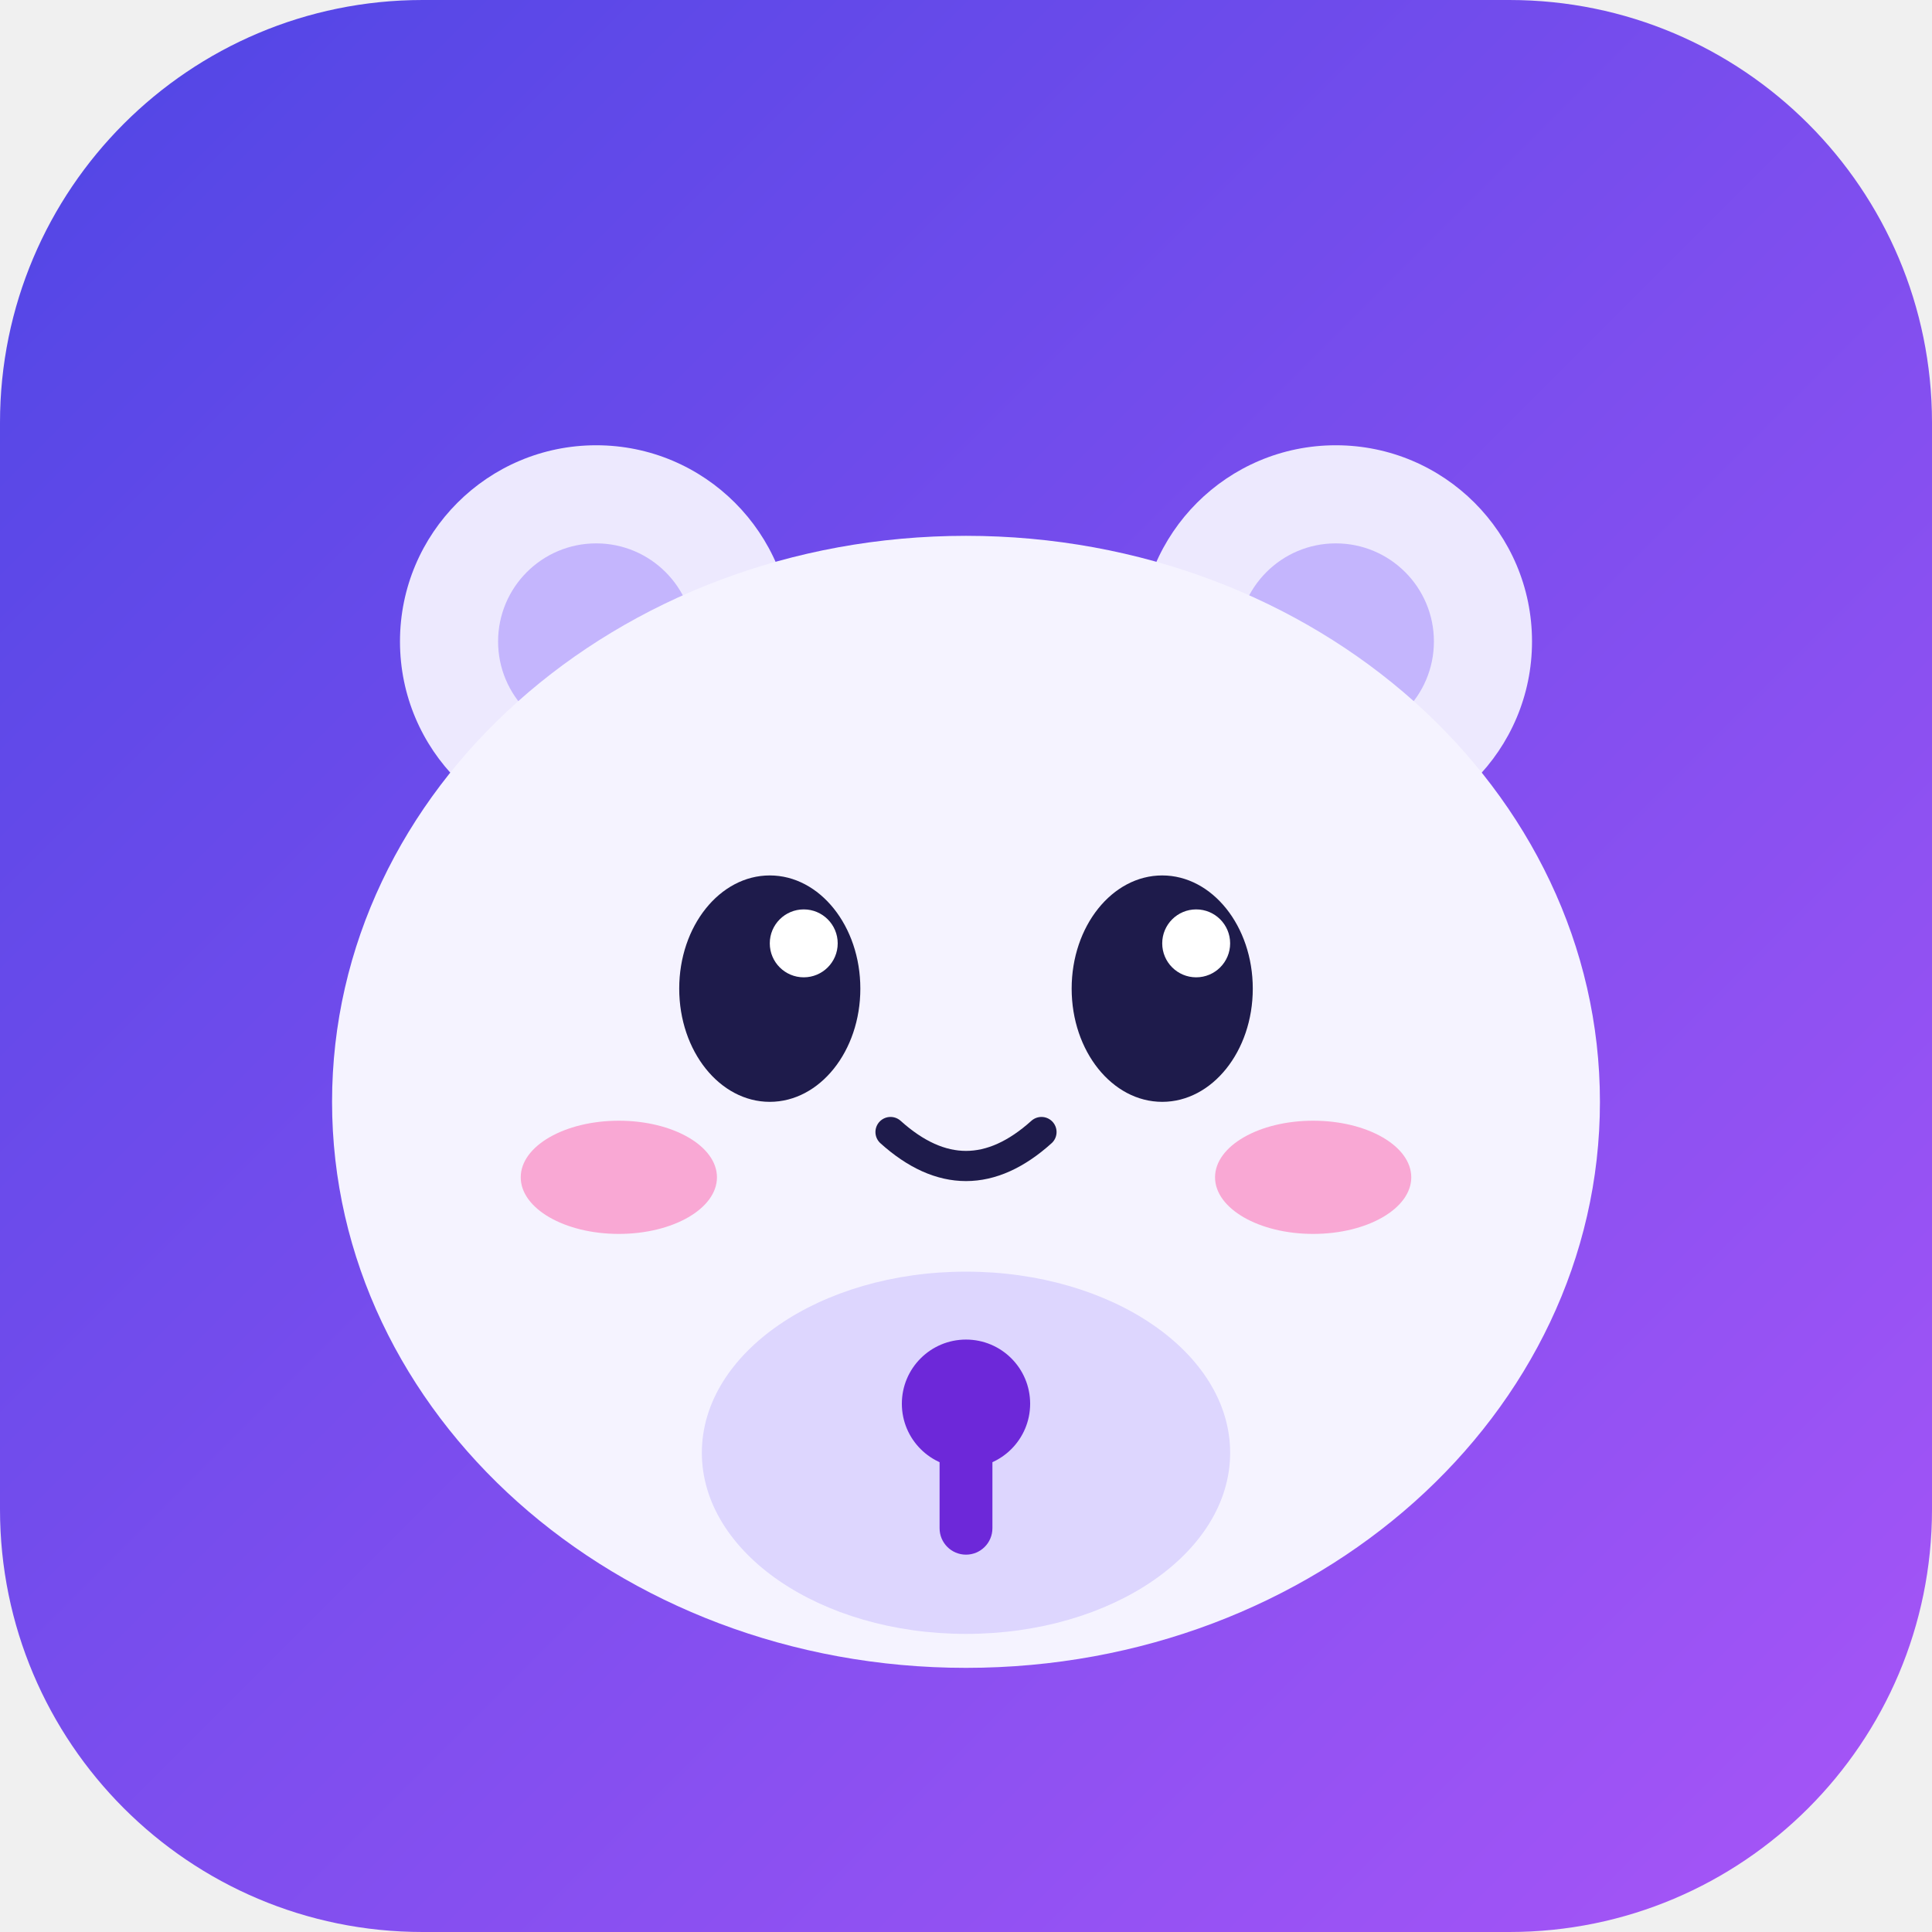
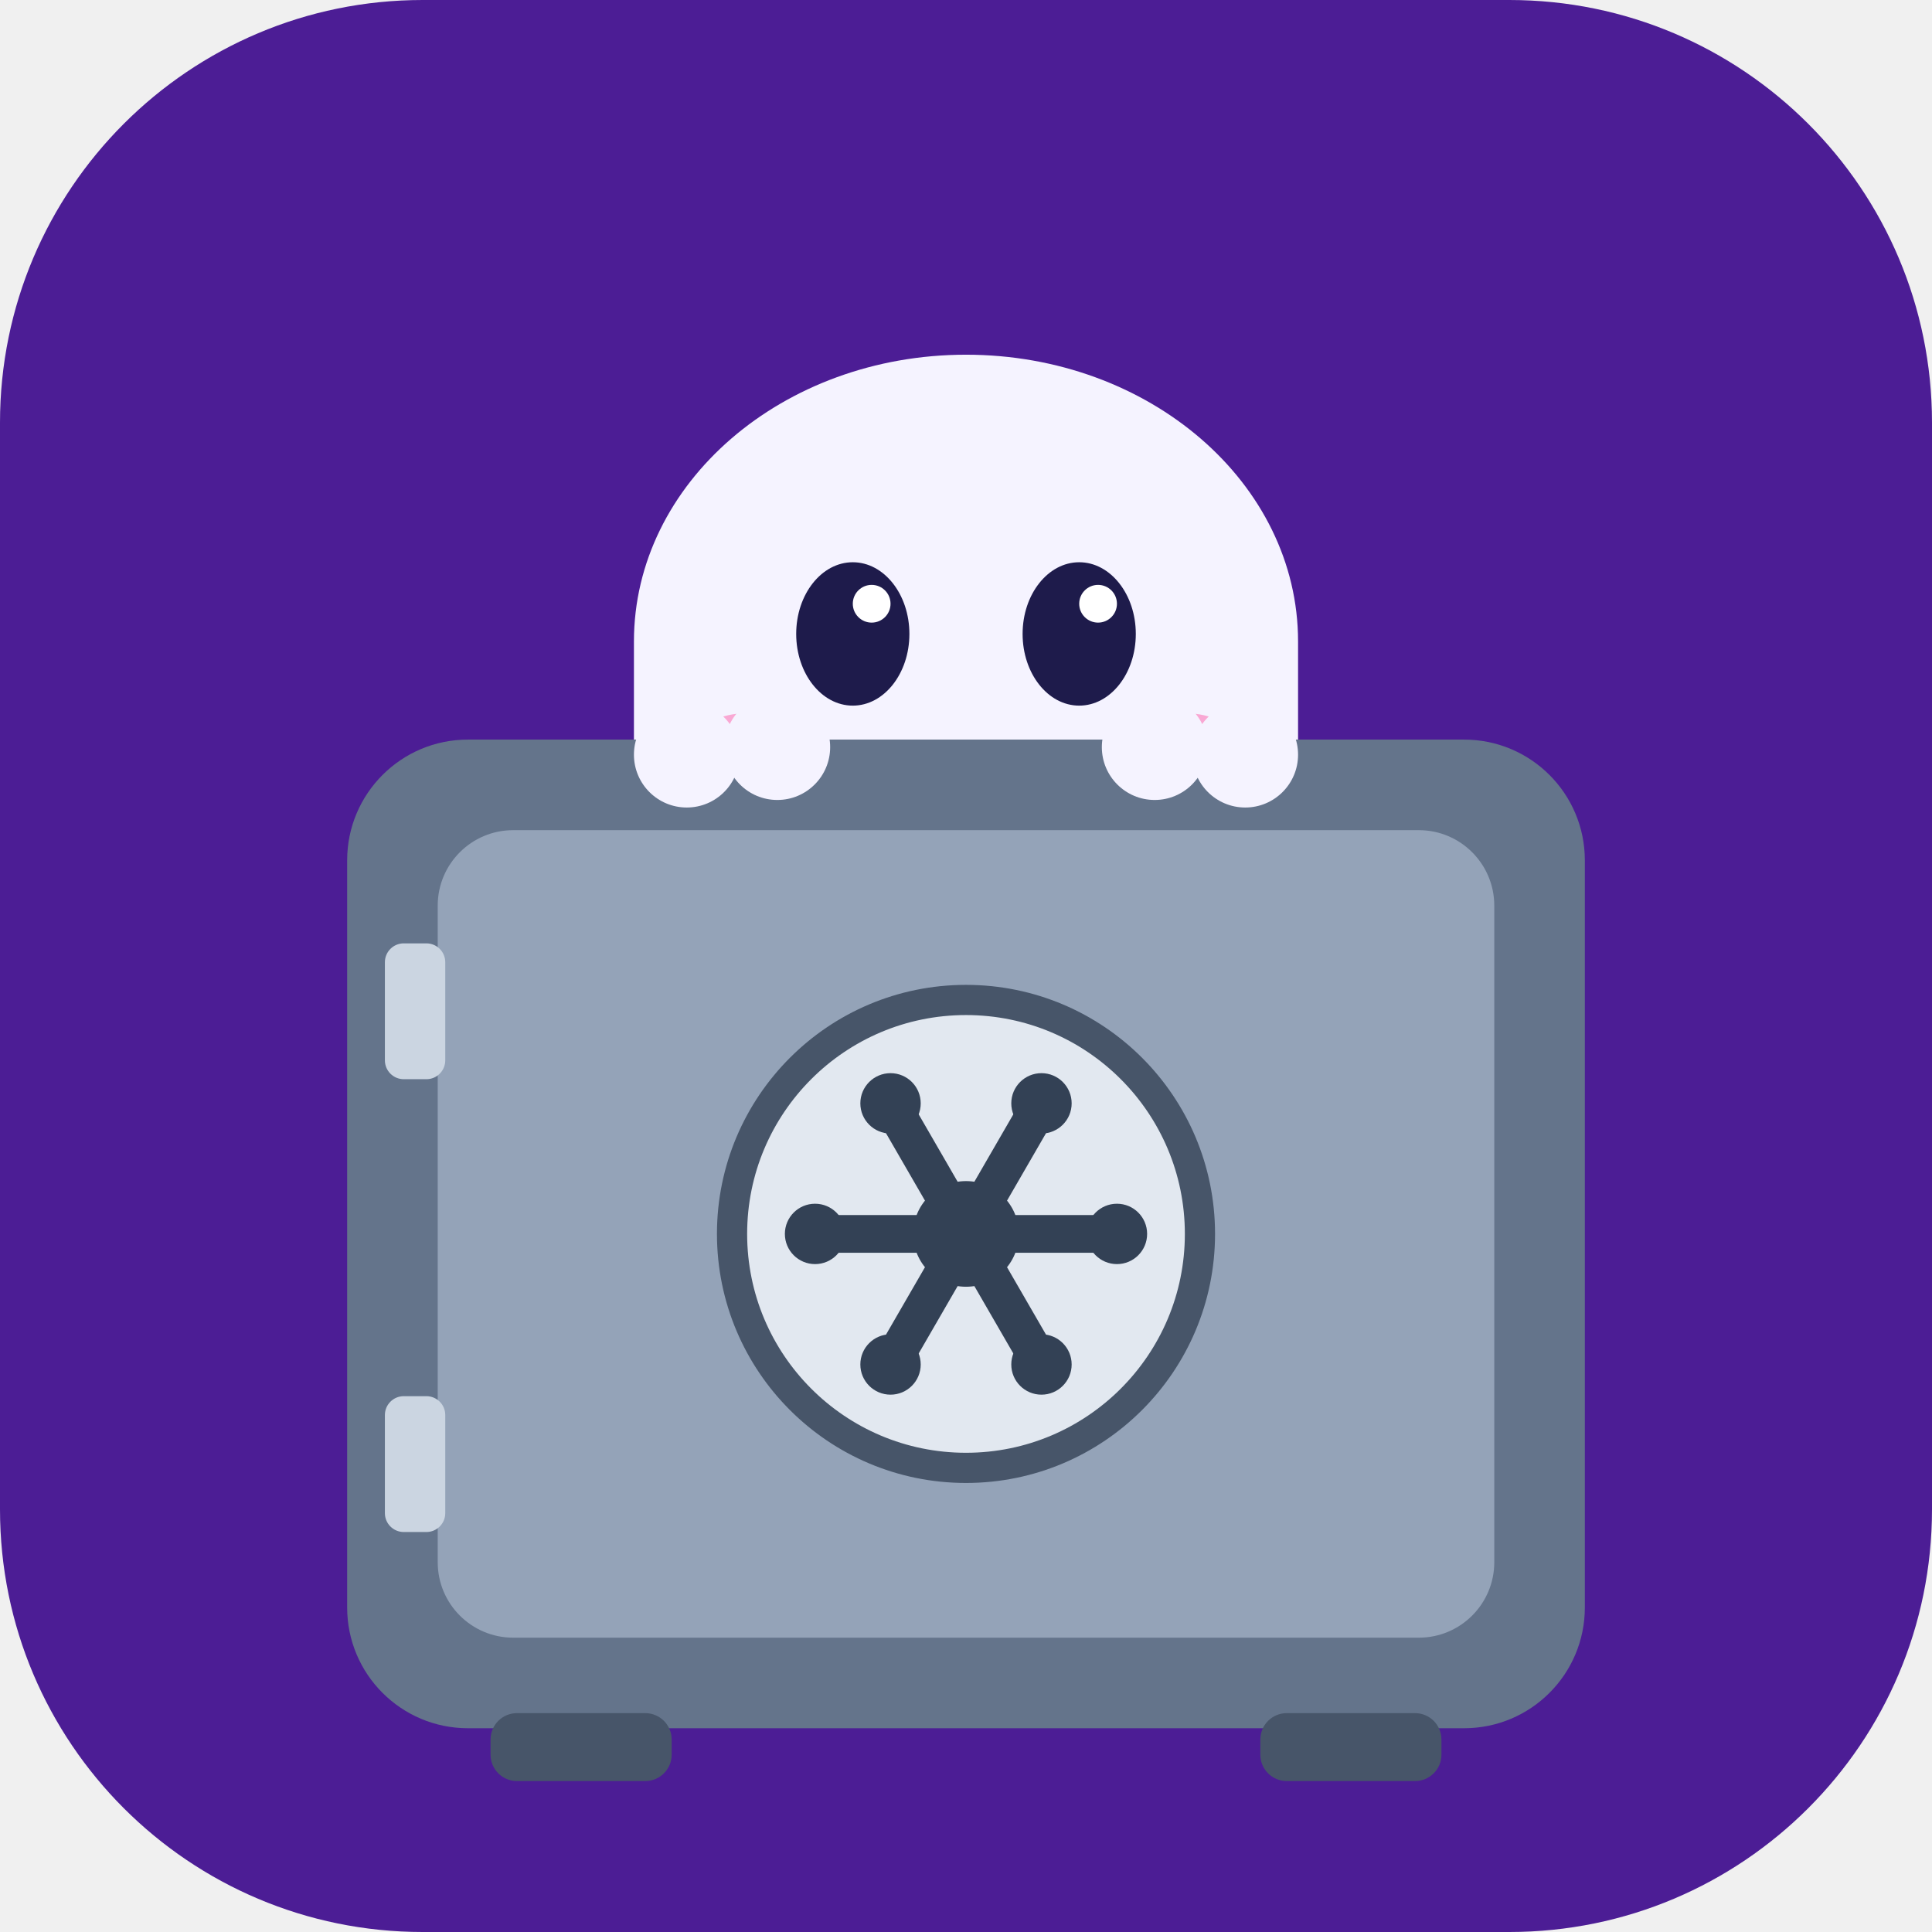
<svg xmlns="http://www.w3.org/2000/svg" viewBox="0 0 512 512">
-   <defs>
-     <linearGradient id="bg" x1="0" y1="0" x2="1" y2="1">
-       <stop offset="0" stop-color="#4f46e5" />
-       <stop offset="1" stop-color="#a855f7" />
-     </linearGradient>
-   </defs>
-   <rect width="512" height="512" rx="112" fill="url(#bg)" />
-   <circle cx="158" cy="170" r="52" fill="#ede9fe" />
-   <circle cx="354" cy="170" r="52" fill="#ede9fe" />
-   <circle cx="158" cy="170" r="26" fill="#c4b5fd" />
-   <circle cx="354" cy="170" r="26" fill="#c4b5fd" />
-   <ellipse cx="256" cy="292" rx="168" ry="150" fill="#f5f3ff" />
-   <ellipse cx="256" cy="385" rx="70" ry="48" fill="#ddd6fe" />
-   <circle cx="256" cy="372" r="17" fill="#6d28d9" />
-   <rect x="249" y="378" width="14" height="34" rx="7" fill="#6d28d9" />
-   <ellipse cx="204" cy="262" rx="24" ry="30" fill="#1e1b4b" />
-   <ellipse cx="308" cy="262" rx="24" ry="30" fill="#1e1b4b" />
-   <circle cx="213" cy="250" r="9" fill="#fff" />
-   <circle cx="317" cy="250" r="9" fill="#fff" />
-   <ellipse cx="164" cy="312" rx="26" ry="15" fill="#f9a8d4" />
-   <ellipse cx="348" cy="312" rx="26" ry="15" fill="#f9a8d4" />
-   <path d="M236 300 Q256 318 276 300" fill="none" stroke="#1e1b4b" stroke-width="8" stroke-linecap="round" />
+   <rect width="512" height="512" rx="112" fill="#4c1d95" />
+   <path d="M168 220v-50a88 76 0 0 1 176 0v50z" fill="#f5f3ff" />
+   <ellipse cx="226" cy="168" rx="15" ry="19" fill="#1e1b4b" />
+   <ellipse cx="286" cy="168" rx="15" ry="19" fill="#1e1b4b" />
+   <circle cx="231" cy="160" r="5" fill="#fff" />
+   <circle cx="291" cy="160" r="5" fill="#fff" />
+   <ellipse cx="198" cy="196" rx="13" ry="7" fill="#f9a8d4" />
+   <ellipse cx="314" cy="196" rx="13" ry="7" fill="#f9a8d4" />
+   <rect x="92" y="196" width="328" height="262" rx="32" fill="#64748b" />
+   <rect x="116" y="220" width="280" height="214" rx="20" fill="#94a3b8" />
+   <rect x="102" y="250" width="16" height="36" rx="5" fill="#cbd5e1" />
+   <rect x="102" y="370" width="16" height="36" rx="5" fill="#cbd5e1" />
+   <circle cx="256" cy="327" r="62" fill="#e2e8f0" stroke="#475569" stroke-width="8" />
+   <path d="M296 327H216M276 361.6L236 292.4M236 361.6L276 292.4" stroke="#334155" stroke-width="10" stroke-linecap="round" />
+   <g fill="#334155">
+     <circle cx="296" cy="327" r="8" />
+     <circle cx="216" cy="327" r="8" />
+     <circle cx="276" cy="361.6" r="8" />
+     <circle cx="236" cy="292.4" r="8" />
+     <circle cx="236" cy="361.6" r="8" />
+     <circle cx="276" cy="292.4" r="8" />
+     <circle cx="256" cy="327" r="14" />
+   </g>
+   <g fill="#f5f3ff">
+     <circle cx="182" cy="200" r="14" />
+     <circle cx="206" cy="198" r="14" />
+     <circle cx="306" cy="198" r="14" />
+     <circle cx="330" cy="200" r="14" />
+   </g>
+   <rect x="130" y="454" width="48" height="18" rx="7" fill="#475569" />
+   <rect x="334" y="454" width="48" height="18" rx="7" fill="#475569" />
</svg>
